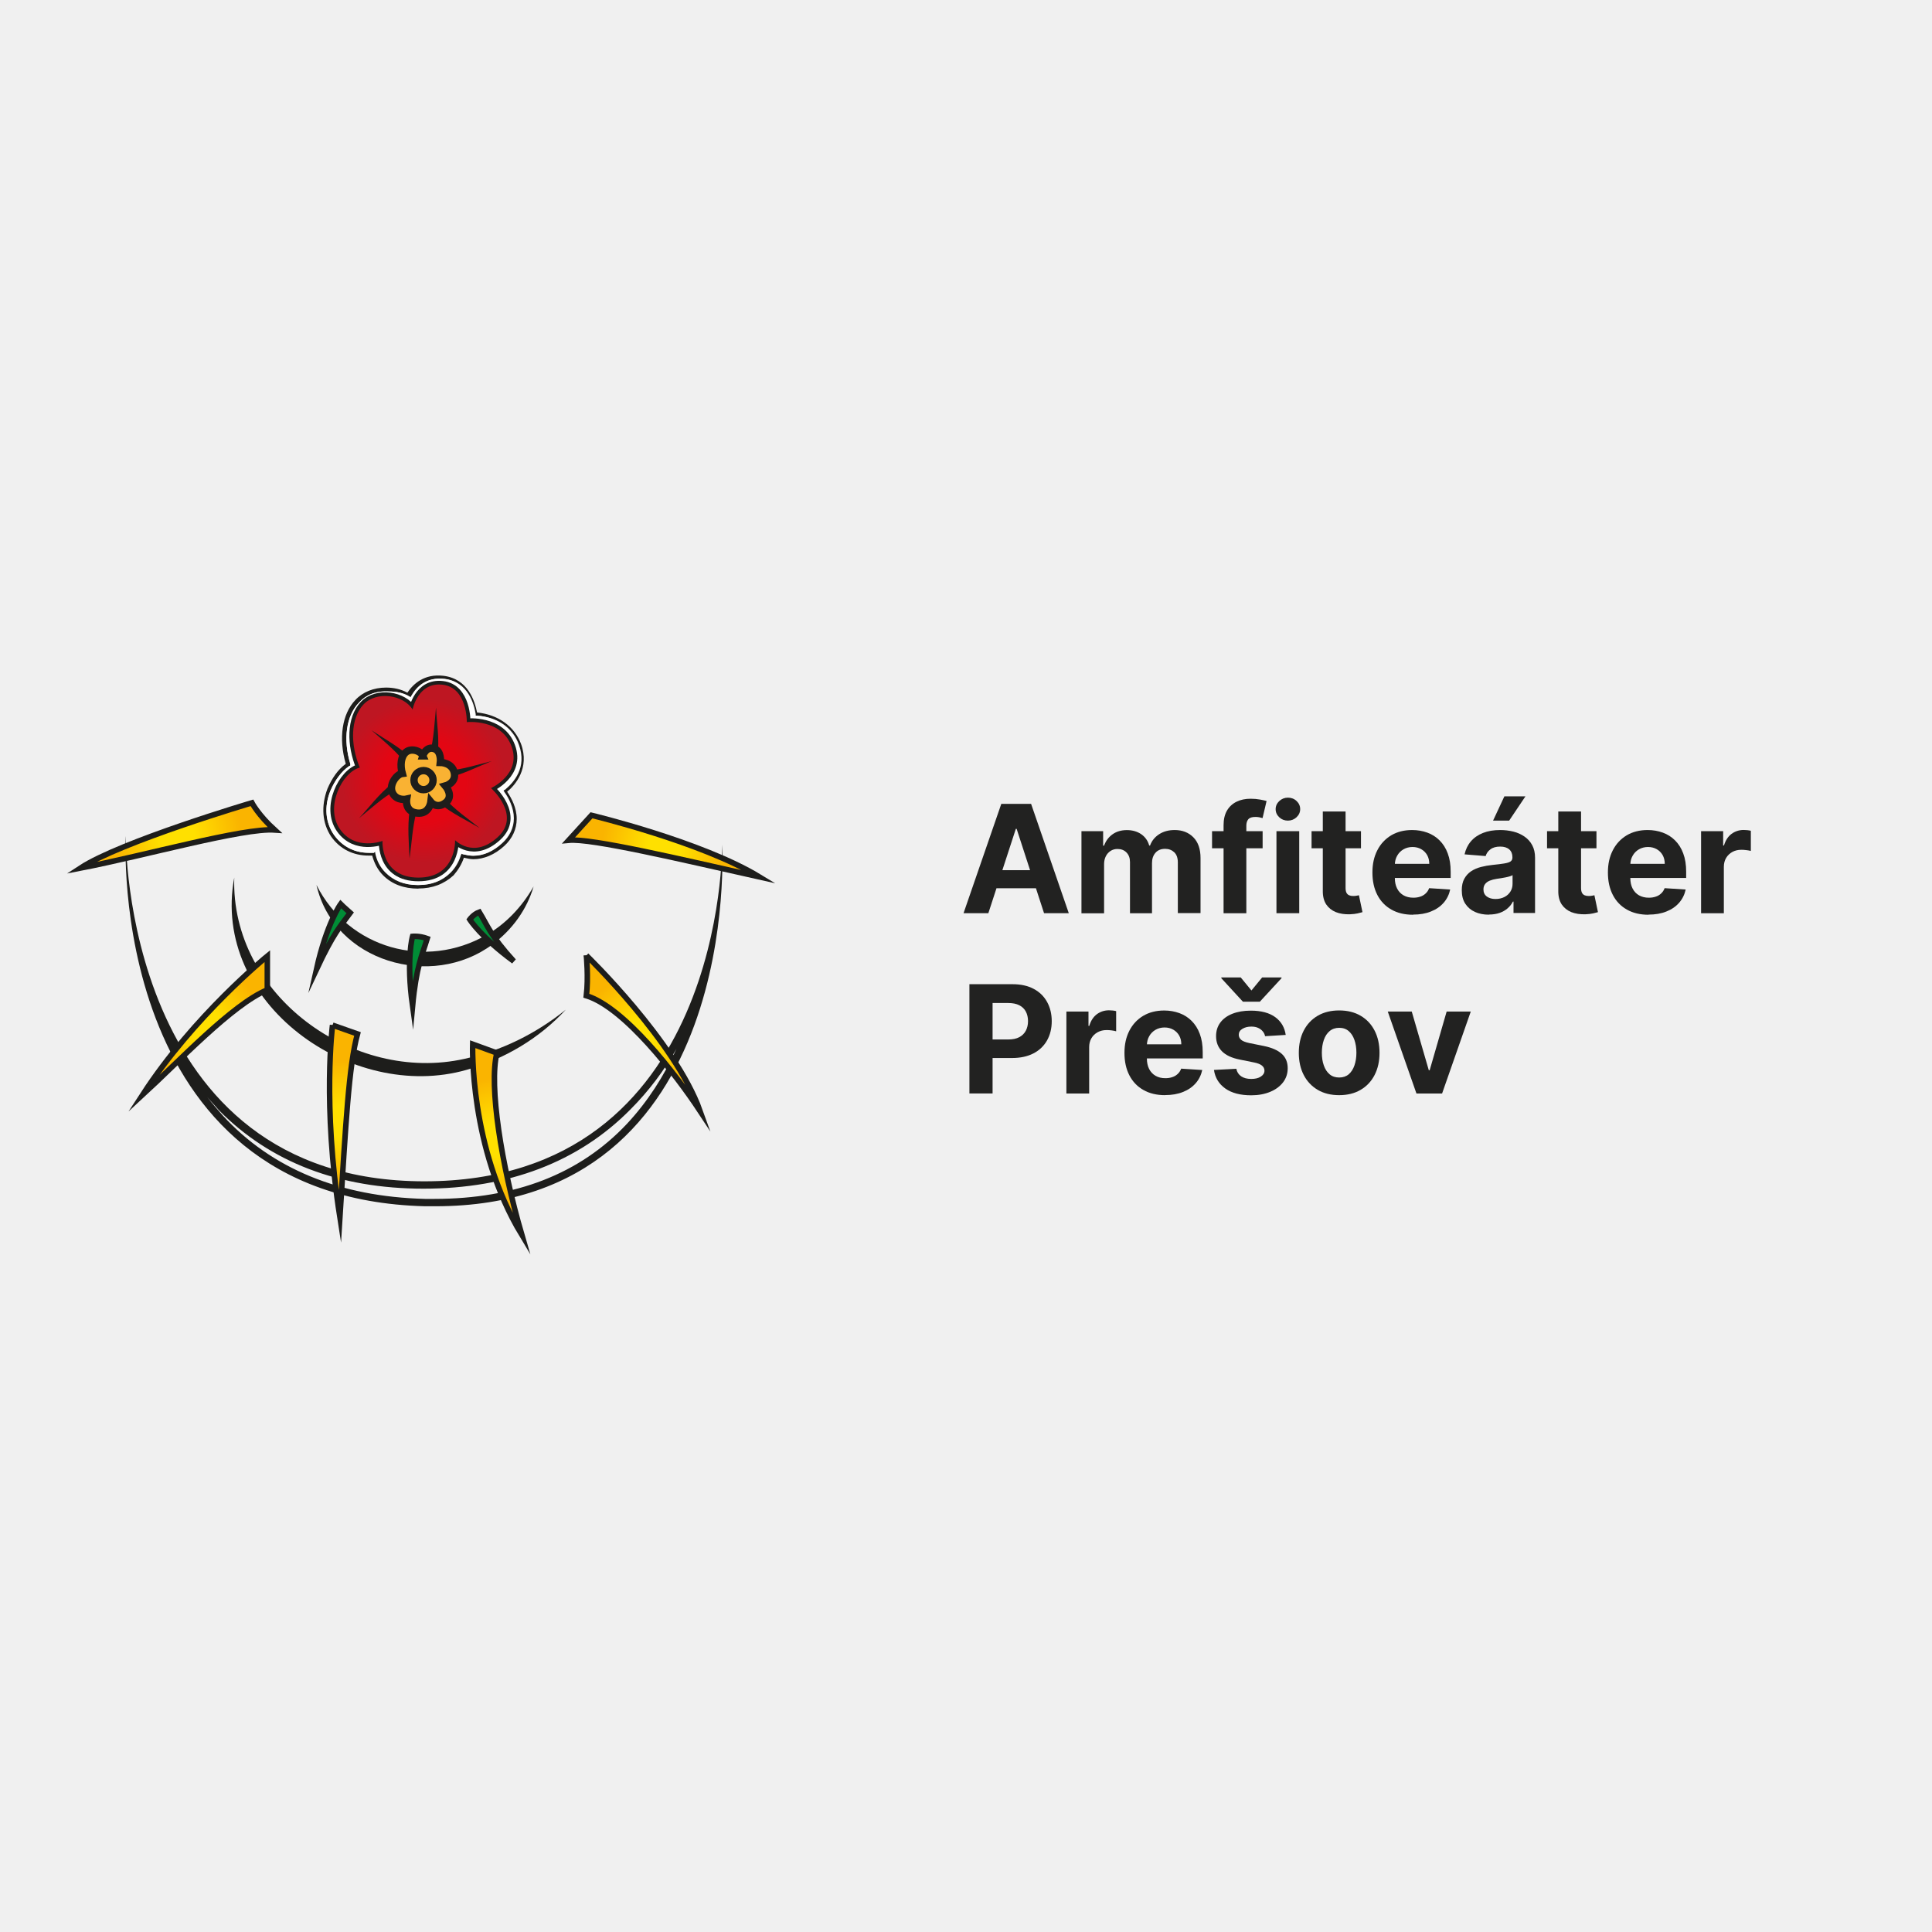
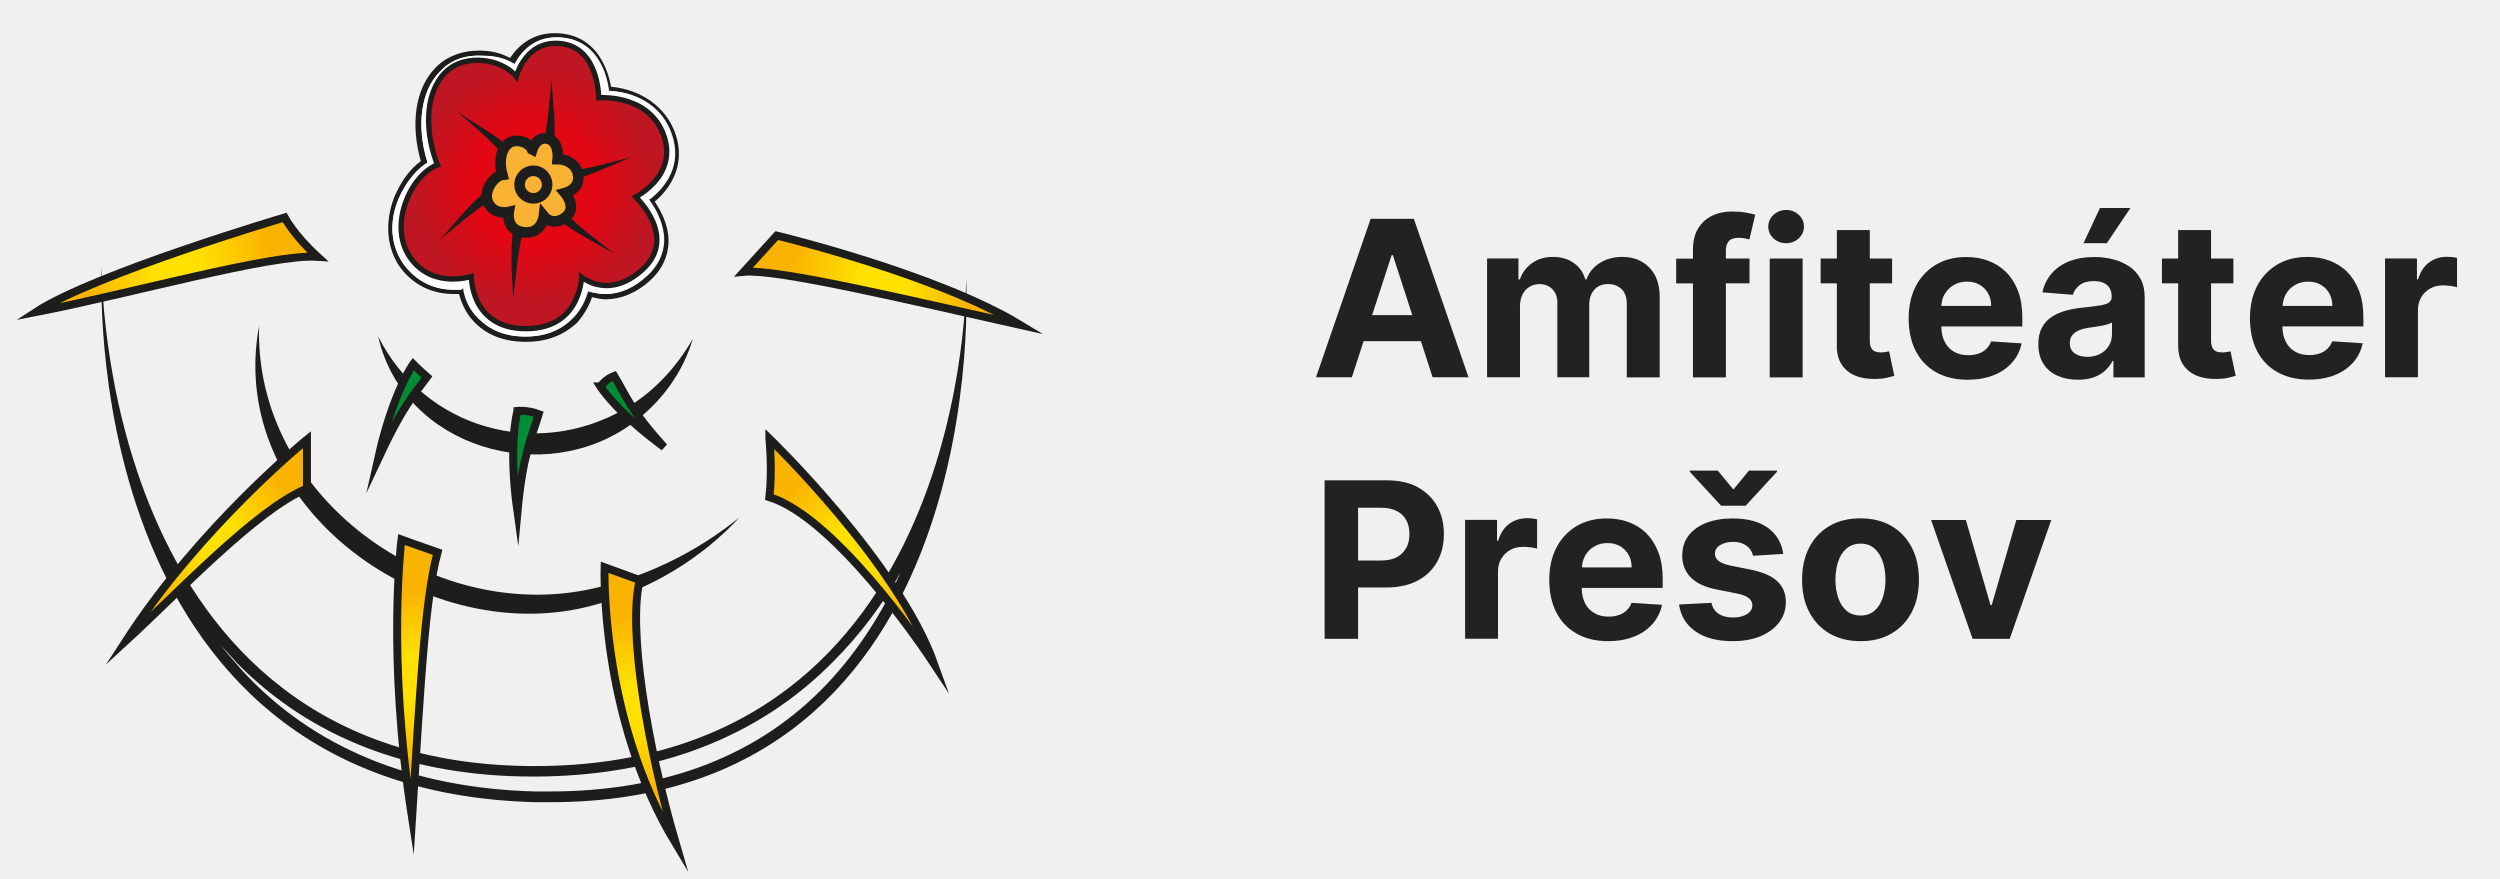
- <svg xmlns="http://www.w3.org/2000/svg" xmlns:xlink="http://www.w3.org/1999/xlink" id="Layer_1" version="1.1" viewBox="0 0 283.46 283.46">
+ <svg xmlns="http://www.w3.org/2000/svg" xmlns:xlink="http://www.w3.org/1999/xlink" id="Layer_1" version="1.1" viewBox="0 0 226.35 79.52">
  <defs>
    <style>
      .st0 {
        fill: #008d36;
      }

      .st0, .st1, .st2, .st3, .st4, .st5, .st6 {
-         stroke-width: .81px;
+         stroke-width: .72px;
      }

      .st0, .st1, .st2, .st3, .st4, .st5, .st6, .st7, .st8 {
        stroke: #1d1d1b;
        stroke-miterlimit: 10;
      }

      .st9 {
        fill: #be1622;
      }

      .st1 {
-         fill: url(#radial-gradient1);
+         fill: url(#radial-gradient5);
      }

      .st2 {
-         fill: url(#radial-gradient5);
+         fill: url(#radial-gradient4);
      }

      .st3 {
-         fill: url(#radial-gradient4);
+         fill: url(#radial-gradient2);
      }

      .st4 {
        fill: url(#radial-gradient3);
      }

      .st5 {
        fill: url(#radial-gradient6);
      }

      .st6 {
-         fill: url(#radial-gradient2);
+         fill: url(#radial-gradient1);
      }

      .st10 {
        fill: url(#radial-gradient);
      }

      .st11 {
        fill: #1d1d1b;
      }

      .st12 {
        fill: #fff;
      }

      .st7 {
        fill: none;
      }

      .st7, .st8 {
-         stroke-width: 1.08px;
+         stroke-width: .96px;
      }

      .st8 {
        fill: #f9b233;
      }

      .st13 {
        fill: #222221;
      }
    </style>
-     <radialGradient id="radial-gradient" cx="62.18" cy="497.89" fx="62.18" fy="497.89" r="13.67" gradientTransform="translate(0 -383.35)" gradientUnits="userSpaceOnUse">
+     <radialGradient id="radial-gradient" cx="48.33" cy="400.13" fx="48.33" fy="400.13" r="12.23" gradientTransform="translate(0 -383.35)" gradientUnits="userSpaceOnUse">
      <stop offset=".45" stop-color="#e30613" />
      <stop offset=".88" stop-color="#be1622" />
    </radialGradient>
-     <radialGradient id="radial-gradient1" cx="97.44" cy="507.53" fx="97.44" fy="507.53" r="10.39" gradientTransform="translate(0 -383.35)" gradientUnits="userSpaceOnUse">
+     <radialGradient id="radial-gradient1" cx="79.86" cy="408.76" fx="79.86" fy="408.76" r="9.29" gradientTransform="translate(0 -383.35)" gradientUnits="userSpaceOnUse">
      <stop offset=".23" stop-color="#ffe000" />
      <stop offset=".88" stop-color="#fab400" />
    </radialGradient>
-     <radialGradient id="radial-gradient2" cx="94.37" cy="534.94" fx="94.37" fy="534.94" r="9.99" xlink:href="#radial-gradient1" />
-     <radialGradient id="radial-gradient3" cx="72.98" cy="550.49" fx="72.98" fy="550.49" r="10.21" xlink:href="#radial-gradient1" />
-     <radialGradient id="radial-gradient4" cx="50.36" cy="547.85" fx="50.36" fy="547.85" r="10.08" xlink:href="#radial-gradient1" />
-     <radialGradient id="radial-gradient5" cx="30.02" cy="533.73" fx="30.02" fy="533.73" r="9.69" xlink:href="#radial-gradient1" />
-     <radialGradient id="radial-gradient6" cx="26.03" cy="505.96" fx="26.03" fy="505.96" r="10.65" xlink:href="#radial-gradient1" />
+     <radialGradient id="radial-gradient2" cx="77.12" cy="433.27" fx="77.12" fy="433.27" r="8.94" xlink:href="#radial-gradient1" />
+     <radialGradient id="radial-gradient3" cx="57.98" cy="447.18" fx="57.98" fy="447.18" r="9.13" xlink:href="#radial-gradient1" />
+     <radialGradient id="radial-gradient4" cx="37.75" cy="444.82" fx="37.75" fy="444.82" r="9.01" xlink:href="#radial-gradient1" />
+     <radialGradient id="radial-gradient5" cx="19.56" cy="432.19" fx="19.56" fy="432.19" r="8.67" xlink:href="#radial-gradient1" />
+     <radialGradient id="radial-gradient6" cx="16" cy="407.35" fx="16" fy="407.35" r="9.53" xlink:href="#radial-gradient1" />
  </defs>
  <g>
    <g>
-       <path class="st11" d="M61.39,130.38c-2.15,0-3.87-.65-5.17-1.94-.75-.75-1.29-1.72-1.61-2.91h-.54c-2.26,0-4.2-.97-5.49-2.8-1.29-1.94-1.51-4.41-.54-7,.65-1.51,1.51-2.8,2.69-3.66-1.08-3.77-.54-7.32,1.4-9.36,1.08-1.18,2.69-1.83,4.52-1.83,1.08,0,2.15.22,3.12.75.86-1.29,2.48-2.8,5.27-2.48,3.66.43,4.63,3.77,4.95,5.38,3.12.32,5.49,2.04,6.46,4.63,1.29,3.55-.86,6.03-2.04,7,.65.97,1.4,2.37,1.4,3.98,0,1.51-.65,2.91-1.83,3.98-1.4,1.29-3.01,1.94-4.52,1.94-.43,0-.97-.11-1.4-.22-.32.97-.86,1.83-1.51,2.58-1.4,1.29-3.12,1.94-5.17,1.94h0ZM55.14,124.89v.22c.22,1.18.75,2.15,1.51,2.91,1.18,1.18,2.69,1.83,4.74,1.83s3.55-.65,4.74-1.83c.65-.65,1.18-1.51,1.51-2.58l.11-.22.22.11c.54.11.97.22,1.51.22,1.51,0,2.91-.65,4.2-1.83,1.08-.97,1.72-2.26,1.72-3.66,0-1.51-.75-3.01-1.4-3.87l-.11-.22.22-.11c1.29-1.08,3.23-3.23,2.04-6.56-.86-2.48-3.12-4.09-6.13-4.3h-.22v-.22c-.22-1.4-1.08-4.74-4.52-5.17-2.69-.32-4.09,1.18-4.84,2.48l-.11.22-.22-.11c-.86-.54-1.94-.75-3.01-.75-2.04-.11-3.44.54-4.41,1.61-1.94,1.94-2.37,5.49-1.29,9.04v.22l-.22.11c-1.08.75-2.04,2.04-2.69,3.55-.97,2.37-.75,4.74.54,6.56,1.18,1.61,2.91,2.58,5.06,2.58h.75l.32-.22h0Z" />
-       <path class="st12" d="M55.04,124.89v.22c.22,1.18.75,2.15,1.51,2.91,1.18,1.18,2.69,1.83,4.74,1.83s3.55-.65,4.74-1.83c.65-.65,1.18-1.51,1.51-2.58l.11-.22.22.11c.54.11.97.22,1.51.22,1.51,0,2.91-.65,4.2-1.83,1.08-.97,1.72-2.26,1.72-3.66,0-1.51-.75-3.01-1.4-3.87l-.11-.22.22-.11c1.29-1.08,3.23-3.23,2.04-6.56-.86-2.48-3.12-4.09-6.13-4.3h-.22v-.22c-.22-1.4-1.08-4.74-4.52-5.17-2.69-.32-4.09,1.18-4.84,2.48l-.11.22-.22-.11c-.86-.54-1.94-.75-3.01-.75-1.94-.11-3.34.54-4.3,1.61-1.94,1.94-2.37,5.49-1.29,9.04v.22l-.22.11c-1.08.75-2.04,2.04-2.69,3.55-.97,2.37-.75,4.74.54,6.56,1.18,1.61,2.91,2.58,5.06,2.58h.75l.22-.22h0Z" />
+       <path class="st11" d="M47.62,30.95c-1.93,0-3.47-.58-4.62-1.73-.67-.67-1.16-1.54-1.44-2.6h-.48c-2.02,0-3.75-.87-4.91-2.5-1.16-1.73-1.35-3.95-.48-6.26.58-1.35,1.35-2.5,2.41-3.27-.96-3.37-.48-6.55,1.25-8.37.96-1.06,2.41-1.64,4.04-1.64.96,0,1.93.19,2.79.67.77-1.16,2.21-2.5,4.72-2.21,3.27.39,4.14,3.37,4.43,4.81,2.79.29,4.91,1.83,5.78,4.14,1.16,3.18-.77,5.39-1.83,6.26.58.87,1.25,2.12,1.25,3.56,0,1.35-.58,2.6-1.64,3.56-1.25,1.16-2.7,1.73-4.04,1.73-.39,0-.87-.1-1.25-.19-.29.87-.77,1.64-1.35,2.31-1.25,1.16-2.79,1.73-4.62,1.73h0ZM42.03,26.04v.19c.19,1.06.67,1.93,1.35,2.6,1.06,1.06,2.41,1.64,4.24,1.64s3.18-.58,4.24-1.64c.58-.58,1.06-1.35,1.35-2.31l.1-.19.19.1c.48.1.87.19,1.35.19,1.35,0,2.6-.58,3.75-1.64.96-.87,1.54-2.02,1.54-3.27,0-1.35-.67-2.7-1.25-3.47l-.1-.19.19-.1c1.16-.96,2.89-2.89,1.83-5.87-.77-2.21-2.79-3.66-5.49-3.85h-.19v-.19c-.19-1.25-.96-4.24-4.04-4.62-2.41-.29-3.66,1.06-4.33,2.21l-.1.19-.19-.1c-.77-.48-1.73-.67-2.7-.67-1.83-.1-3.08.48-3.95,1.44-1.73,1.73-2.12,4.91-1.16,8.09v.19l-.19.1c-.96.67-1.83,1.83-2.41,3.18-.87,2.12-.67,4.24.48,5.87,1.06,1.44,2.6,2.31,4.52,2.31h.67l.29-.19h0Z" />
+       <path class="st12" d="M41.94,26.04v.19c.19,1.06.67,1.93,1.35,2.6,1.06,1.06,2.41,1.64,4.24,1.64s3.18-.58,4.24-1.64c.58-.58,1.06-1.35,1.35-2.31l.1-.19.19.1c.48.1.87.19,1.35.19,1.35,0,2.6-.58,3.75-1.64.96-.87,1.54-2.02,1.54-3.27,0-1.35-.67-2.7-1.25-3.47l-.1-.19.19-.1c1.16-.96,2.89-2.89,1.83-5.87-.77-2.21-2.79-3.66-5.49-3.85h-.19v-.19c-.19-1.25-.96-4.24-4.04-4.62-2.41-.29-3.66,1.06-4.33,2.21l-.1.19-.19-.1c-.77-.48-1.73-.67-2.7-.67-1.73-.1-2.98.48-3.85,1.44-1.73,1.73-2.12,4.91-1.16,8.09v.19l-.19.1c-.96.67-1.83,1.83-2.41,3.18-.87,2.12-.67,4.24.48,5.87,1.06,1.44,2.6,2.31,4.52,2.31h.67l.19-.19h0Z" />
    </g>
    <g>
-       <path class="st9" d="M60.53,104.12s.75-4.09,4.41-3.66,3.55,5.49,3.55,5.49c0,0,5.06-.54,6.56,3.55,1.51,4.09-3.01,6.13-3.01,6.13,0,0,4.52,3.98.97,7.21s-6.24.43-6.24.43c0,0,.22,5.49-5.38,5.49s-5.27-5.38-5.27-5.38c0,0-3.98,1.51-6.24-1.72s.32-8.39,2.91-9.04c-1.4-3.34-1.4-7.21.54-9.26s5.92-1.4,7.21.75h0Z" />
-       <path class="st7" d="M60.53,104.12s.75-4.09,4.41-3.66,3.55,5.49,3.55,5.49c0,0,5.06-.54,6.56,3.55,1.51,4.09-3.01,6.13-3.01,6.13,0,0,4.52,3.98.97,7.21s-6.24.43-6.24.43c0,0,.22,5.49-5.38,5.49s-5.27-5.38-5.27-5.38c0,0-3.98,1.51-6.24-1.72s.32-8.39,2.91-9.04c-1.4-3.34-1.4-7.21.54-9.26s5.92-1.4,7.21.75h0Z" />
-       <path class="st10" d="M60.53,104.12s.75-4.09,4.41-3.66,3.55,5.49,3.55,5.49c0,0,5.06-.54,6.56,3.55,1.51,4.09-3.01,6.13-3.01,6.13,0,0,4.52,3.98.97,7.21s-6.24.43-6.24.43c0,0,.22,5.49-5.38,5.49s-5.27-5.38-5.27-5.38c0,0-3.98,1.51-6.24-1.72s.32-8.39,2.91-9.04c-1.4-3.34-1.4-7.21.54-9.26s5.92-1.4,7.21.75h0Z" />
+       <path class="st9" d="M46.85,7.46s.67-3.66,3.95-3.27,3.18,4.91,3.18,4.91c0,0,4.52-.48,5.87,3.18,1.35,3.66-2.7,5.49-2.7,5.49,0,0,4.04,3.56.87,6.45-3.18,2.89-5.58.39-5.58.39,0,0,.19,4.91-4.81,4.91s-4.72-4.81-4.72-4.81c0,0-3.56,1.35-5.58-1.54s.29-7.51,2.6-8.09c-1.25-2.98-1.25-6.45.48-8.28s5.29-1.25,6.45.67h0Z" />
+       <path class="st7" d="M46.85,7.46s.67-3.66,3.95-3.27,3.18,4.91,3.18,4.91c0,0,4.52-.48,5.87,3.18,1.35,3.66-2.7,5.49-2.7,5.49,0,0,4.04,3.56.87,6.45-3.18,2.89-5.58.39-5.58.39,0,0,.19,4.91-4.81,4.91s-4.72-4.81-4.72-4.81c0,0-3.56,1.35-5.58-1.54s.29-7.51,2.6-8.09c-1.25-2.98-1.25-6.45.48-8.28s5.29-1.25,6.45.67h0Z" />
+       <path class="st10" d="M46.85,7.46s.67-3.66,3.95-3.27,3.18,4.91,3.18,4.91c0,0,4.52-.48,5.87,3.18,1.35,3.66-2.7,5.49-2.7,5.49,0,0,4.04,3.56.87,6.45-3.18,2.89-5.58.39-5.58.39,0,0,.19,4.91-4.81,4.91s-4.72-4.81-4.72-4.81c0,0-3.56,1.35-5.58-1.54s.29-7.51,2.6-8.09c-1.25-2.98-1.25-6.45.48-8.28s5.29-1.25,6.45.67h0Z" />
    </g>
-     <path class="st11" d="M99.27,153.84c-1.83,3.98-4.2,7.75-7.32,11.08-6.89,7.32-16.36,10.98-28.2,10.98h-1.4c-12.48-.32-22.49-4.41-29.7-12.27-.75-.86-1.51-1.72-2.26-2.69.54.65,1.18,1.29,1.72,1.94,7.53,7.64,17.65,11.52,30.03,11.52s22.71-3.87,30.35-11.62c2.69-2.69,4.95-5.7,6.78-8.93M18.45,122.74s-2.91,53.06,43.91,54.24h1.51c45.2,0,42.08-53.06,42.08-53.06,0,0,.54,49.4-43.69,49.4s-43.8-50.58-43.8-50.58h0Z" />
-     <path class="st1" d="M86.78,119.62s16.14,3.87,24.64,9.04c-11.52-2.58-24.64-5.7-27.98-5.38,1.08-1.18,3.34-3.66,3.34-3.66h0Z" />
-     <path class="st11" d="M46.43,129.84c4.74,9.36,16.04,12.48,24.97,7.32,2.8-1.61,5.17-4.09,6.89-7.1-.97,3.34-3.12,6.35-6.03,8.5-8.93,6.67-23.25,2.58-25.83-8.72h0Z" />
-     <path class="st11" d="M34.37,128.77c-.54,17.22,17.43,30.24,33.79,26.58,5.38-1.18,10.44-3.66,14.85-7.21-3.87,4.2-8.93,7.21-14.53,8.82-16.9,4.84-37.56-9.79-34.11-28.2h0Z" />
-     <path class="st6" d="M86.03,140.18s13.02,12.59,16.68,22.81c-3.55-5.38-11.08-15.17-16.68-16.9.32-2.69,0-5.92,0-5.92Z" />
-     <path class="st4" d="M69.35,153.2s-.54,15.17,7.21,27.98c-3.01-10.33-4.84-21.85-3.66-26.69-2.04-.75-3.55-1.29-3.55-1.29Z" />
-     <path class="st3" d="M48.79,150.4s-1.51,11.62,1.08,28.2c.86-13.56,1.29-22.17,2.58-26.9-2.15-.75-3.66-1.29-3.66-1.29h0Z" />
-     <path class="st0" d="M49.98,132.64s-2.04,2.8-3.55,9.58c2.48-5.27,3.44-6.24,4.95-8.29-.86-.75-1.4-1.29-1.4-1.29Z" />
-     <path class="st0" d="M60.53,137.38s-.97,3.34,0,10.22c.54-5.81,1.4-7.43,2.15-9.9-1.18-.43-2.15-.32-2.15-.32h0Z" />
-     <path class="st0" d="M68.92,134.9s1.61,2.58,6.46,6.13c-3.44-3.77-3.87-5.27-5.06-7.21-.86.32-1.4,1.08-1.4,1.08h0Z" />
-     <path class="st2" d="M39.22,145.23v-4.95s-10.76,8.72-18.29,20.34c5.27-4.84,13.13-13.24,18.29-15.39h0Z" />
-     <path class="st5" d="M36.96,117.79s-19.26,5.7-25.18,9.58c9.47-1.83,23.89-5.92,28.52-5.6-2.37-2.15-3.34-3.98-3.34-3.98Z" />
-     <path class="st11" d="M63.97,103.8c.11,2.37.54,4.63.22,7l-1.08-.32c.54-2.15.65-4.52.86-6.67h0Z" />
-     <path class="st11" d="M72.15,111.66c-2.15.86-4.2,1.94-6.56,2.48v-1.08c2.15-.11,4.41-.86,6.56-1.4h0Z" />
-     <path class="st11" d="M54.5,107.14c1.94,1.29,3.98,2.37,5.7,3.98l-.86.65c-1.4-1.72-3.23-3.23-4.84-4.63h0Z" />
-     <path class="st11" d="M52.67,120.05c1.61-1.72,2.91-3.55,4.84-5.06l.54.97c-1.94,1.08-3.66,2.69-5.38,4.09h0Z" />
-     <path class="st11" d="M60.09,125.97c-.11-2.37-.32-4.63,0-7l.97.32c-.54,2.04-.65,4.41-.97,6.67h0Z" />
-     <path class="st11" d="M70.32,121.45c-2.04-1.18-4.09-2.15-5.92-3.66l.86-.65c1.4,1.61,3.44,3.01,5.06,4.3h0Z" />
-     <path class="st8" d="M62.03,110.9s.43-1.4,1.61-1.08.97,2.04.97,2.04c0,0,1.72,0,2.04,1.51s-1.29,1.94-1.29,1.94c0,0,1.29,1.51,0,2.48s-2.15-.11-2.15-.11c0,0-.22,1.83-2.04,1.61s-1.51-2.04-1.51-2.04c0,0-1.4.32-2.04-.86s.54-2.8,1.4-2.91c-.32-1.18-.22-2.48.54-3.12s2.15-.22,2.48.54h0Z" />
-     <circle class="st7" cx="62.14" cy="114.46" r="1.4" />
+     <path class="st11" d="M81.5,51.93c-1.64,3.56-3.75,6.93-6.55,9.91-6.16,6.55-14.63,9.82-25.22,9.82h-1.25c-11.17-.29-20.12-3.95-26.57-10.97-.67-.77-1.35-1.54-2.02-2.41.48.58,1.06,1.16,1.54,1.73,6.74,6.83,15.79,10.3,26.86,10.3s20.31-3.47,27.14-10.4c2.41-2.41,4.43-5.1,6.06-7.99M9.21,24.12s-2.6,47.45,39.27,48.51h1.35c40.43,0,37.64-47.45,37.64-47.45,0,0,.48,44.18-39.08,44.18S9.21,24.12,9.21,24.12h0Z" />
+     <path class="st6" d="M70.33,21.33s14.44,3.47,22.04,8.09c-10.3-2.31-22.04-5.1-25.03-4.81.96-1.06,2.98-3.27,2.98-3.27h0Z" />
+     <path class="st11" d="M34.24,30.47c4.24,8.37,14.34,11.17,22.33,6.55,2.5-1.44,4.62-3.66,6.16-6.35-.87,2.98-2.79,5.68-5.39,7.6-7.99,5.97-20.79,2.31-23.1-7.8h0Z" />
+     <path class="st11" d="M23.46,29.51c-.48,15.4,15.59,27.05,30.22,23.78,4.81-1.06,9.34-3.27,13.28-6.45-3.47,3.75-7.99,6.45-12.99,7.89-15.11,4.33-33.59-8.76-30.51-25.22h0Z" />
+     <path class="st3" d="M69.66,39.71s11.65,11.26,14.92,20.41c-3.18-4.81-9.91-13.57-14.92-15.11.29-2.41,0-5.29,0-5.29Z" />
+     <path class="st4" d="M54.74,51.36s-.48,13.57,6.45,25.03c-2.7-9.24-4.33-19.54-3.27-23.87-1.83-.67-3.18-1.16-3.18-1.16Z" />
+     <path class="st2" d="M36.35,48.85s-1.35,10.4.96,25.22c.77-12.13,1.16-19.83,2.31-24.06-1.93-.67-3.27-1.16-3.27-1.16h0Z" />
+     <path class="st0" d="M37.41,32.97s-1.83,2.5-3.18,8.57c2.21-4.72,3.08-5.58,4.43-7.41-.77-.67-1.25-1.16-1.25-1.16Z" />
+     <path class="st0" d="M46.85,37.21s-.87,2.98,0,9.14c.48-5.2,1.25-6.64,1.93-8.86-1.06-.39-1.93-.29-1.93-.29h0Z" />
+     <path class="st0" d="M54.35,34.99s1.44,2.31,5.78,5.49c-3.08-3.37-3.47-4.72-4.52-6.45-.77.29-1.25.96-1.25.96h0Z" />
+     <path class="st1" d="M27.79,44.23v-4.43s-9.63,7.8-16.36,18.19c4.72-4.33,11.74-11.84,16.36-13.76h0Z" />
+     <path class="st5" d="M25.77,19.69S8.54,24.79,3.24,28.26c8.47-1.64,21.37-5.29,25.51-5.01-2.12-1.93-2.98-3.56-2.98-3.56Z" />
+     <path class="st11" d="M49.93,7.18c.1,2.12.48,4.14.19,6.26l-.96-.29c.48-1.93.58-4.04.77-5.97h0Z" />
+     <path class="st11" d="M57.24,14.2c-1.93.77-3.75,1.73-5.87,2.21v-.96c1.93-.1,3.95-.77,5.87-1.25h0Z" />
+     <path class="st11" d="M41.46,10.16c1.73,1.16,3.56,2.12,5.1,3.56l-.77.58c-1.25-1.54-2.89-2.89-4.33-4.14h0Z" />
+     <path class="st11" d="M39.82,21.71c1.44-1.54,2.6-3.18,4.33-4.52l.48.87c-1.73.96-3.27,2.41-4.81,3.66h0Z" />
+     <path class="st11" d="M46.46,27c-.1-2.12-.29-4.14,0-6.26l.87.29c-.48,1.83-.58,3.95-.87,5.97h0Z" />
+     <path class="st11" d="M55.61,22.96c-1.83-1.06-3.66-1.93-5.29-3.27l.77-.58c1.25,1.44,3.08,2.7,4.52,3.85h0Z" />
+     <path class="st8" d="M48.19,13.53s.39-1.25,1.44-.96.87,1.83.87,1.83c0,0,1.54,0,1.83,1.35s-1.16,1.73-1.16,1.73c0,0,1.16,1.35,0,2.21s-1.93-.1-1.93-.1c0,0-.19,1.64-1.83,1.44s-1.35-1.83-1.35-1.83c0,0-1.25.29-1.83-.77s.48-2.5,1.25-2.6c-.29-1.06-.19-2.21.48-2.79s1.93-.19,2.21.48h0Z" />
+     <circle class="st7" cx="48.29" cy="16.71" r="1.25" />
  </g>
-   <g>
-     <path class="st13" d="M145,133.98h-3.63l5.54-16.04h4.37l5.53,16.04h-3.63l-4.02-12.37h-.12l-4.03,12.37ZM144.77,127.67h8.58v2.65h-8.58v-2.65Z" />
-     <path class="st13" d="M158.67,133.98v-12.03h3.18v2.12h.14c.25-.7.67-1.26,1.25-1.67s1.28-.61,2.1-.61,1.53.21,2.11.61c.58.41.97.96,1.16,1.66h.12c.25-.69.69-1.24,1.33-1.66.65-.42,1.41-.62,2.29-.62,1.12,0,2.04.36,2.74,1.07.7.71,1.05,1.72,1.05,3.03v8.09h-3.33v-7.43c0-.67-.18-1.17-.53-1.5-.36-.33-.8-.5-1.33-.5-.61,0-1.08.19-1.42.58-.34.38-.51.89-.51,1.52v7.35h-3.23v-7.5c0-.59-.17-1.06-.51-1.41-.34-.35-.78-.52-1.33-.52-.37,0-.7.09-1,.28-.29.19-.53.44-.7.78-.17.33-.26.72-.26,1.16v7.22h-3.34Z" />
-     <path class="st13" d="M185.25,121.95v2.51h-7.42v-2.51h7.42ZM179.52,133.98v-12.9c0-.87.17-1.59.51-2.17.34-.57.81-1,1.41-1.29.6-.29,1.27-.43,2.03-.43.51,0,.98.04,1.41.12s.74.15.95.21l-.59,2.51c-.13-.04-.29-.08-.48-.12-.19-.04-.39-.05-.58-.05-.49,0-.83.11-1.03.34-.19.23-.29.54-.29.95v12.84h-3.33Z" />
-     <path class="st13" d="M188.96,120.4c-.5,0-.92-.16-1.27-.49-.35-.33-.53-.73-.53-1.19s.18-.86.53-1.19c.36-.33.78-.5,1.27-.5s.92.16,1.27.49.53.73.53,1.19-.18.86-.53,1.19-.78.5-1.27.5ZM187.28,133.98v-12.03h3.34v12.03h-3.34Z" />
-     <path class="st13" d="M199.68,121.95v2.51h-7.25v-2.51h7.25ZM194.08,119.06h3.34v11.22c0,.31.05.55.14.72.09.17.23.29.4.36.17.07.37.1.59.1.16,0,.31-.01.47-.04s.28-.05.36-.07l.52,2.48c-.17.05-.4.11-.71.18-.3.07-.67.11-1.1.13-.8.03-1.51-.08-2.11-.32-.6-.25-1.07-.63-1.41-1.14-.33-.52-.5-1.17-.49-1.96v-11.65Z" />
-     <path class="st13" d="M207.33,134.21c-1.24,0-2.3-.25-3.19-.76-.89-.5-1.58-1.22-2.06-2.15-.48-.93-.72-2.02-.72-3.29s.24-2.32.72-3.26,1.16-1.66,2.03-2.19c.88-.52,1.9-.78,3.08-.78.79,0,1.53.13,2.22.38s1.29.63,1.8,1.14c.51.51.92,1.14,1.2,1.91.29.77.43,1.66.43,2.68v.92h-10.16v-2.07h7.02c0-.48-.1-.91-.31-1.28-.21-.37-.5-.66-.87-.87-.37-.21-.79-.32-1.28-.32s-.95.12-1.34.35c-.39.23-.69.54-.91.93-.22.39-.33.82-.34,1.3v1.97c0,.6.11,1.11.33,1.54.22.43.54.77.94,1,.41.23.89.35,1.45.35.37,0,.71-.05,1.02-.16.31-.1.57-.26.79-.47.22-.21.39-.46.5-.77l3.09.2c-.16.74-.48,1.39-.96,1.94-.48.55-1.1.98-1.86,1.28-.76.31-1.64.46-2.63.46Z" />
-     <path class="st13" d="M218.46,134.2c-.77,0-1.45-.13-2.05-.4s-1.07-.67-1.42-1.2c-.35-.53-.52-1.19-.52-1.99,0-.67.12-1.23.37-1.68.25-.45.58-.82,1-1.1.42-.28.91-.49,1.45-.63.54-.14,1.11-.24,1.7-.3.7-.07,1.26-.14,1.69-.21.43-.07.74-.16.93-.29.19-.13.29-.32.29-.58v-.05c0-.5-.16-.88-.47-1.15s-.75-.41-1.32-.41c-.6,0-1.08.13-1.43.4-.36.26-.59.59-.71.99l-3.09-.25c.16-.73.46-1.36.92-1.9.46-.54,1.05-.95,1.78-1.24.73-.29,1.57-.43,2.53-.43.67,0,1.31.08,1.92.23s1.16.4,1.64.73c.48.33.86.75,1.13,1.26.28.51.42,1.13.42,1.84v8.11h-3.16v-1.67h-.09c-.19.38-.45.71-.78.99-.32.28-.71.51-1.17.67s-.98.24-1.57.24ZM219.42,131.9c.49,0,.92-.1,1.3-.29s.67-.46.88-.79.32-.71.32-1.14v-1.28c-.1.07-.25.13-.43.18-.18.06-.38.1-.61.15-.22.04-.45.08-.67.12-.22.03-.43.06-.61.09-.39.06-.73.15-1.03.27-.29.12-.52.29-.68.5-.16.21-.24.47-.24.79,0,.45.17.8.5,1.04.33.24.75.36,1.27.36ZM219.06,120.4l1.66-3.56h3.09l-2.39,3.56h-2.36Z" />
-     <path class="st13" d="M234.23,121.95v2.51h-7.25v-2.51h7.25ZM228.63,119.06h3.34v11.22c0,.31.05.55.14.72.09.17.23.29.4.36.17.07.37.1.59.1.16,0,.31-.01.47-.04s.28-.05.36-.07l.52,2.48c-.17.05-.4.11-.71.18-.3.07-.67.11-1.1.13-.8.03-1.51-.08-2.11-.32-.6-.25-1.07-.63-1.41-1.14-.33-.52-.5-1.17-.49-1.96v-11.65Z" />
-     <path class="st13" d="M241.88,134.21c-1.24,0-2.3-.25-3.19-.76-.89-.5-1.58-1.22-2.06-2.15-.48-.93-.72-2.02-.72-3.29s.24-2.32.72-3.26,1.16-1.66,2.03-2.19c.88-.52,1.9-.78,3.08-.78.79,0,1.53.13,2.22.38s1.29.63,1.8,1.14c.51.51.92,1.14,1.2,1.91.29.77.43,1.66.43,2.68v.92h-10.16v-2.07h7.02c0-.48-.1-.91-.31-1.28-.21-.37-.5-.66-.87-.87-.37-.21-.79-.32-1.28-.32s-.95.12-1.34.35c-.39.23-.69.54-.91.93-.22.39-.33.82-.34,1.3v1.97c0,.6.11,1.11.33,1.54.22.43.54.77.94,1,.41.23.89.35,1.45.35.37,0,.71-.05,1.02-.16.31-.1.57-.26.79-.47.22-.21.39-.46.5-.77l3.09.2c-.16.74-.48,1.39-.96,1.94-.48.55-1.1.98-1.86,1.28-.76.31-1.64.46-2.63.46Z" />
-     <path class="st13" d="M249.58,133.98v-12.03h3.24v2.1h.12c.22-.75.59-1.31,1.1-1.7.52-.38,1.11-.58,1.79-.58.17,0,.35.01.54.03.19.02.36.05.51.09v2.96c-.16-.05-.37-.09-.65-.12-.28-.04-.53-.05-.76-.05-.49,0-.93.11-1.31.32s-.69.51-.91.88c-.22.38-.33.81-.33,1.3v6.81h-3.34Z" />
-     <path class="st13" d="M142.23,160.44v-16.04h6.33c1.22,0,2.25.23,3.11.69s1.51,1.1,1.96,1.92c.45.82.68,1.76.68,2.82s-.23,2-.69,2.82c-.46.81-1.12,1.45-1.99,1.9s-1.92.68-3.15.68h-4.03v-2.72h3.48c.65,0,1.19-.11,1.62-.34s.74-.54.96-.95c.21-.41.32-.87.32-1.4s-.11-1-.32-1.4c-.21-.4-.53-.71-.96-.93-.43-.22-.97-.33-1.63-.33h-2.29v13.27h-3.39Z" />
-     <path class="st13" d="M156.46,160.44v-12.03h3.24v2.1h.12c.22-.75.59-1.31,1.1-1.7.52-.38,1.11-.58,1.79-.58.17,0,.35.01.54.03.19.02.36.05.51.09v2.96c-.16-.05-.37-.09-.65-.13-.28-.04-.53-.05-.76-.05-.49,0-.93.11-1.31.32-.38.21-.69.5-.91.88-.22.38-.33.81-.33,1.3v6.81h-3.34Z" />
-     <path class="st13" d="M170.95,160.68c-1.24,0-2.3-.25-3.19-.76-.89-.5-1.58-1.22-2.06-2.15s-.72-2.02-.72-3.29.24-2.32.72-3.26c.48-.93,1.16-1.66,2.03-2.18.88-.52,1.9-.78,3.08-.78.79,0,1.53.13,2.22.38s1.29.63,1.8,1.14c.51.51.92,1.14,1.2,1.91.29.76.43,1.66.43,2.68v.92h-10.16v-2.07h7.02c0-.48-.1-.91-.31-1.28-.21-.37-.5-.66-.87-.87-.37-.21-.79-.32-1.28-.32s-.95.12-1.34.35c-.39.23-.69.54-.91.93-.22.39-.33.82-.34,1.3v1.97c0,.59.11,1.11.33,1.54.22.43.54.77.94,1,.41.24.89.35,1.45.35.37,0,.71-.05,1.02-.16.31-.1.57-.26.79-.47.22-.21.39-.46.5-.77l3.09.2c-.16.74-.48,1.39-.96,1.94-.48.55-1.1.98-1.86,1.28-.76.31-1.64.46-2.63.46Z" />
-     <path class="st13" d="M188.66,151.84l-3.05.19c-.05-.26-.16-.5-.34-.71-.17-.21-.4-.38-.68-.51-.28-.13-.61-.19-1-.19-.52,0-.95.11-1.31.33-.36.22-.53.5-.53.87,0,.29.12.53.34.73s.62.36,1.18.48l2.18.44c1.17.24,2.04.63,2.62,1.16.58.53.86,1.23.86,2.1,0,.79-.23,1.48-.69,2.08-.46.59-1.09,1.06-1.9,1.39-.8.33-1.72.5-2.77.5-1.59,0-2.86-.33-3.8-1s-1.49-1.57-1.66-2.72l3.28-.17c.1.49.34.85.72,1.11.38.25.87.38,1.46.38s1.06-.11,1.41-.34c.36-.23.54-.52.54-.88,0-.3-.13-.55-.38-.75-.25-.2-.64-.35-1.16-.45l-2.08-.42c-1.17-.23-2.05-.64-2.62-1.22-.57-.58-.86-1.32-.86-2.22,0-.77.21-1.44.63-2,.42-.56,1.01-.99,1.78-1.29s1.66-.45,2.69-.45c1.52,0,2.72.32,3.59.96.87.64,1.38,1.52,1.53,2.62ZM182.04,143.41l1.57,1.91,1.57-1.91h2.84v.11l-3.18,3.45h-2.48l-3.17-3.45v-.11h2.84Z" />
-     <path class="st13" d="M196.48,160.68c-1.22,0-2.27-.26-3.15-.78s-1.57-1.25-2.05-2.18-.72-2.01-.72-3.25.24-2.33.72-3.26c.48-.93,1.16-1.66,2.05-2.18s1.94-.78,3.15-.78,2.27.26,3.15.78c.89.52,1.57,1.25,2.05,2.18.48.93.72,2.02.72,3.26s-.24,2.31-.72,3.25c-.48.93-1.16,1.66-2.05,2.18-.88.52-1.94.78-3.15.78ZM196.49,158.09c.55,0,1.02-.16,1.39-.47.37-.32.65-.75.84-1.3.19-.55.29-1.17.29-1.87s-.1-1.32-.29-1.87-.47-.98-.84-1.3c-.37-.32-.83-.48-1.39-.48s-1.03.16-1.41.48c-.38.32-.66.75-.85,1.3-.19.55-.29,1.17-.29,1.87s.09,1.32.29,1.87c.19.55.47.98.85,1.3.38.32.85.47,1.41.47Z" />
-     <path class="st13" d="M215.79,148.41l-4.21,12.03h-3.76l-4.21-12.03h3.52l2.5,8.61h.13l2.49-8.61h3.53Z" />
-   </g>
+   <path class="st13" d="M128.37,44.11c-.77-.41-1.69-.62-2.78-.62h-5.66v14.35h3.03v-4.65h2.55c1.1,0,2.04-.2,2.82-.61.78-.41,1.37-.97,1.78-1.7s.62-1.57.62-2.52-.2-1.79-.61-2.52c-.4-.73-.99-1.3-1.75-1.72ZM127.32,49.6c-.19.36-.47.64-.85.85-.38.2-.86.3-1.45.3h-2.06v-4.78h2.05c.59,0,1.07.1,1.46.3.38.2.67.48.86.83.19.36.28.77.28,1.25s-.09.89-.28,1.25ZM123.47,30.89h5.18l1.06,3.27h3.25l-4.95-14.35h-3.91l-4.95,14.35h3.25l1.06-3.27ZM126,23.1h.11l1.76,5.43h-3.64l1.77-5.43ZM138.24,46.92c-.6,0-1.13.17-1.6.51-.46.34-.79.85-.99,1.52h-.11v-1.88h-2.89v10.76h2.98v-6.09c0-.44.1-.83.3-1.16.2-.34.47-.6.81-.79.34-.19.73-.28,1.17-.28.21,0,.43.02.68.05.25.03.44.07.58.11v-2.65c-.13-.03-.28-.06-.46-.08-.17-.02-.33-.03-.48-.03ZM166.3,31.25c0,.71.14,1.29.44,1.75.3.46.72.8,1.26,1.02.54.22,1.17.31,1.89.29.39-.01.72-.05.99-.12.27-.06.48-.12.63-.16l-.47-2.22c-.07.01-.18.03-.32.06-.14.03-.28.04-.42.04-.2,0-.38-.03-.53-.09-.15-.06-.27-.17-.35-.32-.08-.15-.13-.37-.13-.64v-5.21h2.02v-2.24h-2.02v-2.58h-2.98v2.58h-1.47v2.24h1.47v5.6ZM192.89,18.83h-2.76l-1.49,3.19h2.11l2.14-3.19ZM156.94,44.32l-1.41-1.71h-2.54v.1l2.84,3.08h2.22l2.84-3.08v-.1h-2.54l-1.41,1.71ZM161.72,22.02c.44,0,.82-.15,1.14-.44.32-.3.47-.65.47-1.07s-.16-.77-.47-1.06-.69-.44-1.14-.44-.82.15-1.14.44c-.32.3-.48.65-.48,1.07s.16.77.47,1.06c.32.29.69.44,1.14.44ZM163.21,23.41h-2.98v10.76h2.98v-10.76ZM180.33,54.78h-.11l-2.23-7.7h-3.15l3.76,10.76h3.36l3.76-10.76h-3.16l-2.23,7.7ZM141,27.45v6.71h2.89v-6.57c0-.56.15-1.01.46-1.36s.73-.51,1.27-.51c.48,0,.87.15,1.19.45s.48.75.48,1.35v6.65h2.98v-7.24c0-1.17-.31-2.07-.94-2.71-.63-.64-1.44-.96-2.45-.96-.79,0-1.47.19-2.05.56-.58.37-.98.87-1.19,1.48h-.11c-.17-.63-.52-1.12-1.04-1.49-.52-.37-1.15-.55-1.88-.55s-1.35.18-1.88.55c-.52.36-.9.86-1.12,1.49h-.13v-1.9h-2.84v10.76h2.98v-6.46c0-.4.08-.74.23-1.04.15-.3.36-.53.63-.69s.56-.25.89-.25c.49,0,.89.16,1.19.47.3.31.45.73.45,1.26ZM178.16,34.38c.89,0,1.67-.14,2.35-.41.68-.27,1.24-.66,1.67-1.15s.72-1.07.86-1.73l-2.76-.18c-.1.27-.25.5-.45.69s-.43.33-.71.42c-.28.09-.58.14-.91.14-.5,0-.93-.1-1.3-.32-.36-.21-.65-.51-.84-.9-.2-.39-.3-.85-.3-1.38h0s7.33,0,7.33,0v-.82c0-.92-.13-1.72-.39-2.4s-.62-1.25-1.08-1.71c-.46-.45-1-.79-1.61-1.02s-1.28-.34-1.99-.34c-1.06,0-1.97.23-2.76.7-.78.47-1.39,1.12-1.82,1.95-.43.84-.64,1.81-.64,2.91s.21,2.12.64,2.95c.43.83,1.04,1.47,1.84,1.92.8.45,1.75.68,2.85.68ZM176.07,26.64c.2-.35.47-.63.82-.83.35-.21.75-.31,1.2-.31s.82.09,1.14.28c.33.19.59.45.77.78.19.33.28.71.28,1.14h-4.51c.02-.39.11-.74.29-1.06ZM201.62,31.87c-.14.03-.28.04-.42.04-.2,0-.38-.03-.53-.09-.15-.06-.27-.17-.35-.32-.08-.15-.13-.37-.13-.64v-5.21h2.02v-2.24h-2.02v-2.58h-2.98v2.58h-1.47v2.24h1.47v5.6c0,.71.14,1.29.44,1.75.3.46.72.8,1.26,1.02.54.22,1.17.31,1.89.29.39-.01.72-.05.99-.12.27-.06.48-.12.63-.16l-.47-2.22c-.07.01-.18.03-.32.06ZM212.53,24.62c-.46-.45-1-.79-1.61-1.02s-1.28-.34-1.99-.34c-1.06,0-1.97.23-2.76.7-.78.47-1.39,1.12-1.82,1.95-.43.84-.64,1.81-.64,2.91s.21,2.12.64,2.95c.43.83,1.04,1.47,1.84,1.92.8.45,1.75.68,2.85.68.89,0,1.67-.14,2.35-.41.68-.27,1.24-.66,1.67-1.15s.72-1.07.86-1.73l-2.76-.18c-.1.27-.25.5-.45.69s-.43.33-.71.42c-.28.09-.58.14-.91.14-.5,0-.93-.1-1.3-.32-.36-.21-.65-.51-.84-.9-.2-.39-.3-.85-.3-1.38h0s7.33,0,7.33,0v-.82c0-.92-.13-1.72-.39-2.4s-.62-1.25-1.08-1.71ZM206.67,27.7c.02-.39.11-.74.29-1.06.2-.35.47-.63.82-.83.35-.21.75-.31,1.2-.31s.82.09,1.14.28c.33.19.59.45.77.78.19.33.28.71.28,1.14h-4.51ZM222.01,23.28c-.17-.02-.33-.03-.48-.03-.6,0-1.13.17-1.6.51-.46.34-.79.85-.99,1.52h-.11v-1.88h-2.89v10.76h2.98v-6.09c0-.44.1-.83.3-1.16.2-.34.47-.6.81-.79.34-.19.73-.28,1.17-.28.21,0,.43.02.68.05.25.03.44.07.58.11v-2.65c-.13-.03-.28-.06-.46-.08ZM192.79,24.13c-.43-.29-.92-.51-1.46-.65s-1.12-.21-1.72-.21c-.86,0-1.61.13-2.27.39-.65.26-1.18.63-1.59,1.11s-.69,1.05-.83,1.7l2.76.22c.1-.35.31-.65.63-.89.32-.24.74-.35,1.28-.35.51,0,.9.12,1.18.36.28.24.42.59.42,1.03v.04c0,.23-.09.4-.26.52-.17.12-.45.2-.83.26-.38.06-.89.12-1.51.19-.53.05-1.04.14-1.52.27s-.91.31-1.29.56c-.38.25-.68.57-.9.98-.22.41-.33.91-.33,1.51,0,.71.16,1.3.47,1.78s.73.83,1.27,1.07c.54.24,1.15.36,1.84.36.53,0,1-.07,1.41-.21.41-.14.75-.34,1.04-.6s.52-.55.69-.89h.08v1.49h2.83v-7.26c0-.64-.12-1.19-.37-1.65-.25-.46-.58-.84-1.01-1.13ZM191.21,30.32c0,.38-.1.72-.29,1.02s-.46.54-.79.71c-.34.17-.72.26-1.16.26s-.83-.11-1.13-.32c-.3-.21-.44-.52-.44-.93,0-.28.07-.51.22-.7.14-.19.35-.34.61-.45.26-.11.57-.19.92-.24.16-.02.35-.05.55-.08.2-.03.4-.07.6-.1.2-.04.38-.08.54-.13.16-.05.29-.1.38-.16v1.14ZM153.28,34.17h2.98v-8.52h2.14v-2.24h-2.14v-.72c0-.36.09-.65.26-.85.17-.2.48-.31.92-.31.18,0,.35.02.52.05.17.03.31.07.43.1l.53-2.24c-.19-.06-.47-.12-.85-.19s-.8-.1-1.26-.1c-.68,0-1.28.13-1.81.39-.53.26-.95.64-1.26,1.16-.31.51-.46,1.16-.46,1.94v.78h-1.52v2.24h1.52v8.52ZM149.09,48.3c-.46-.45-1-.79-1.61-1.02s-1.28-.34-1.99-.34c-1.06,0-1.97.23-2.76.7-.78.47-1.39,1.12-1.82,1.95-.43.84-.64,1.81-.64,2.91s.21,2.12.64,2.95c.43.83,1.04,1.47,1.84,1.92.8.45,1.75.68,2.85.68.89,0,1.67-.14,2.35-.41.68-.27,1.24-.66,1.67-1.15s.72-1.07.86-1.73l-2.76-.18c-.1.27-.25.5-.45.69s-.43.33-.71.42c-.28.09-.58.14-.91.14-.5,0-.93-.1-1.3-.32-.36-.21-.65-.51-.84-.9-.2-.39-.3-.85-.3-1.38h0s7.33,0,7.33,0v-.82c0-.92-.13-1.72-.39-2.4s-.62-1.25-1.08-1.71ZM143.23,51.37c.02-.39.11-.74.29-1.06.2-.35.47-.63.82-.83.35-.21.75-.31,1.2-.31s.82.09,1.14.28c.33.19.59.45.77.78.19.33.28.71.28,1.14h-4.51ZM158.59,51.59l-1.95-.39c-.5-.11-.85-.25-1.06-.43-.21-.18-.31-.39-.31-.65,0-.32.16-.58.48-.77s.71-.29,1.17-.29c.35,0,.64.06.89.17.25.11.45.27.61.46.15.19.25.4.3.63l2.73-.17c-.13-.99-.59-1.77-1.37-2.35-.78-.57-1.85-.86-3.21-.86-.92,0-1.72.14-2.41.41-.68.27-1.21.66-1.59,1.16-.38.5-.56,1.1-.56,1.79,0,.8.26,1.46.77,1.98.51.52,1.29.88,2.34,1.09l1.86.37c.47.09.81.23,1.04.4.22.17.34.4.34.67,0,.32-.17.59-.49.79s-.74.31-1.26.31-.97-.11-1.31-.34c-.34-.23-.56-.56-.64-.99l-2.94.15c.15,1.03.64,1.84,1.48,2.43.84.6,1.98.89,3.4.89.93,0,1.76-.15,2.48-.44.72-.3,1.28-.71,1.69-1.24.41-.53.62-1.15.62-1.86,0-.78-.26-1.4-.77-1.88-.51-.48-1.29-.82-2.34-1.04ZM171.27,47.63c-.79-.46-1.73-.7-2.82-.7s-2.03.23-2.82.7c-.79.46-1.4,1.11-1.83,1.95-.43.83-.64,1.81-.64,2.92s.21,2.07.64,2.9c.43.83,1.04,1.48,1.83,1.95.79.46,1.73.7,2.82.7s2.03-.23,2.82-.7c.79-.46,1.4-1.11,1.83-1.95.43-.83.64-1.8.64-2.9s-.21-2.08-.64-2.92c-.43-.83-1.04-1.48-1.83-1.95ZM170.45,54.15c-.17.49-.42.88-.75,1.16-.33.28-.75.42-1.24.42s-.92-.14-1.26-.42c-.34-.28-.59-.67-.76-1.16s-.26-1.05-.26-1.67.09-1.18.26-1.67.42-.88.76-1.16c.34-.28.76-.43,1.26-.43s.91.14,1.24.43c.33.28.58.67.75,1.16s.26,1.05.26,1.67-.09,1.18-.26,1.67Z" />
</svg>
